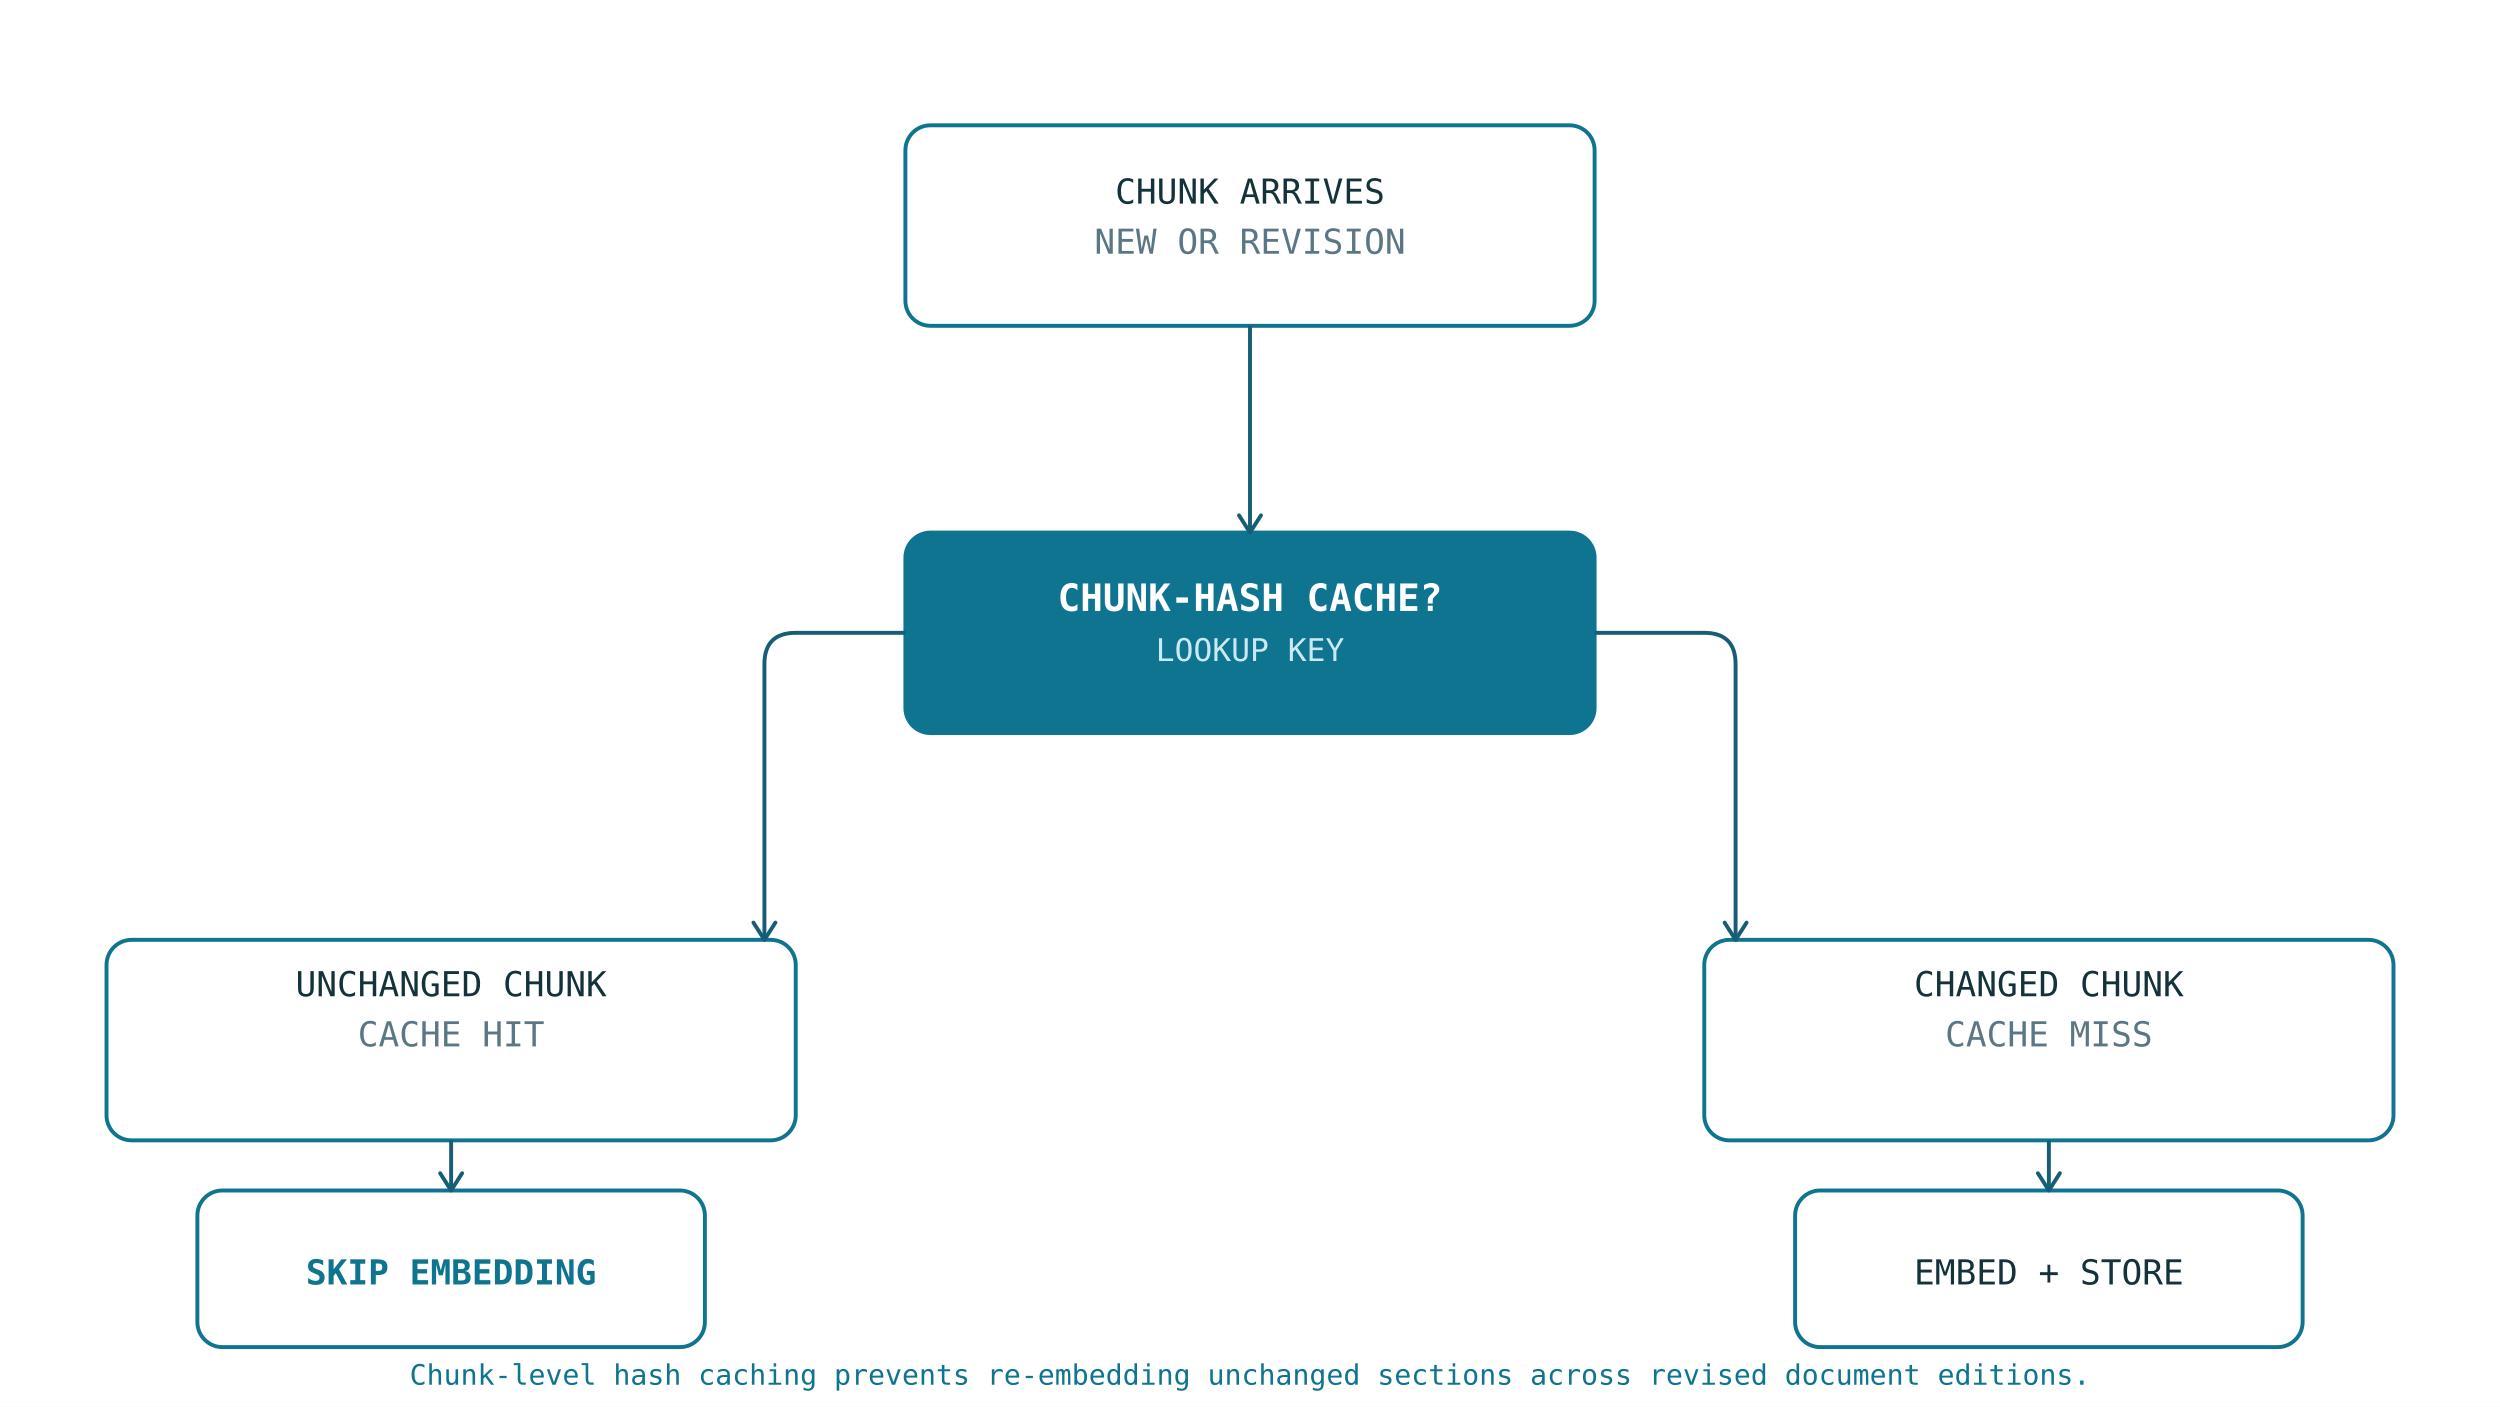
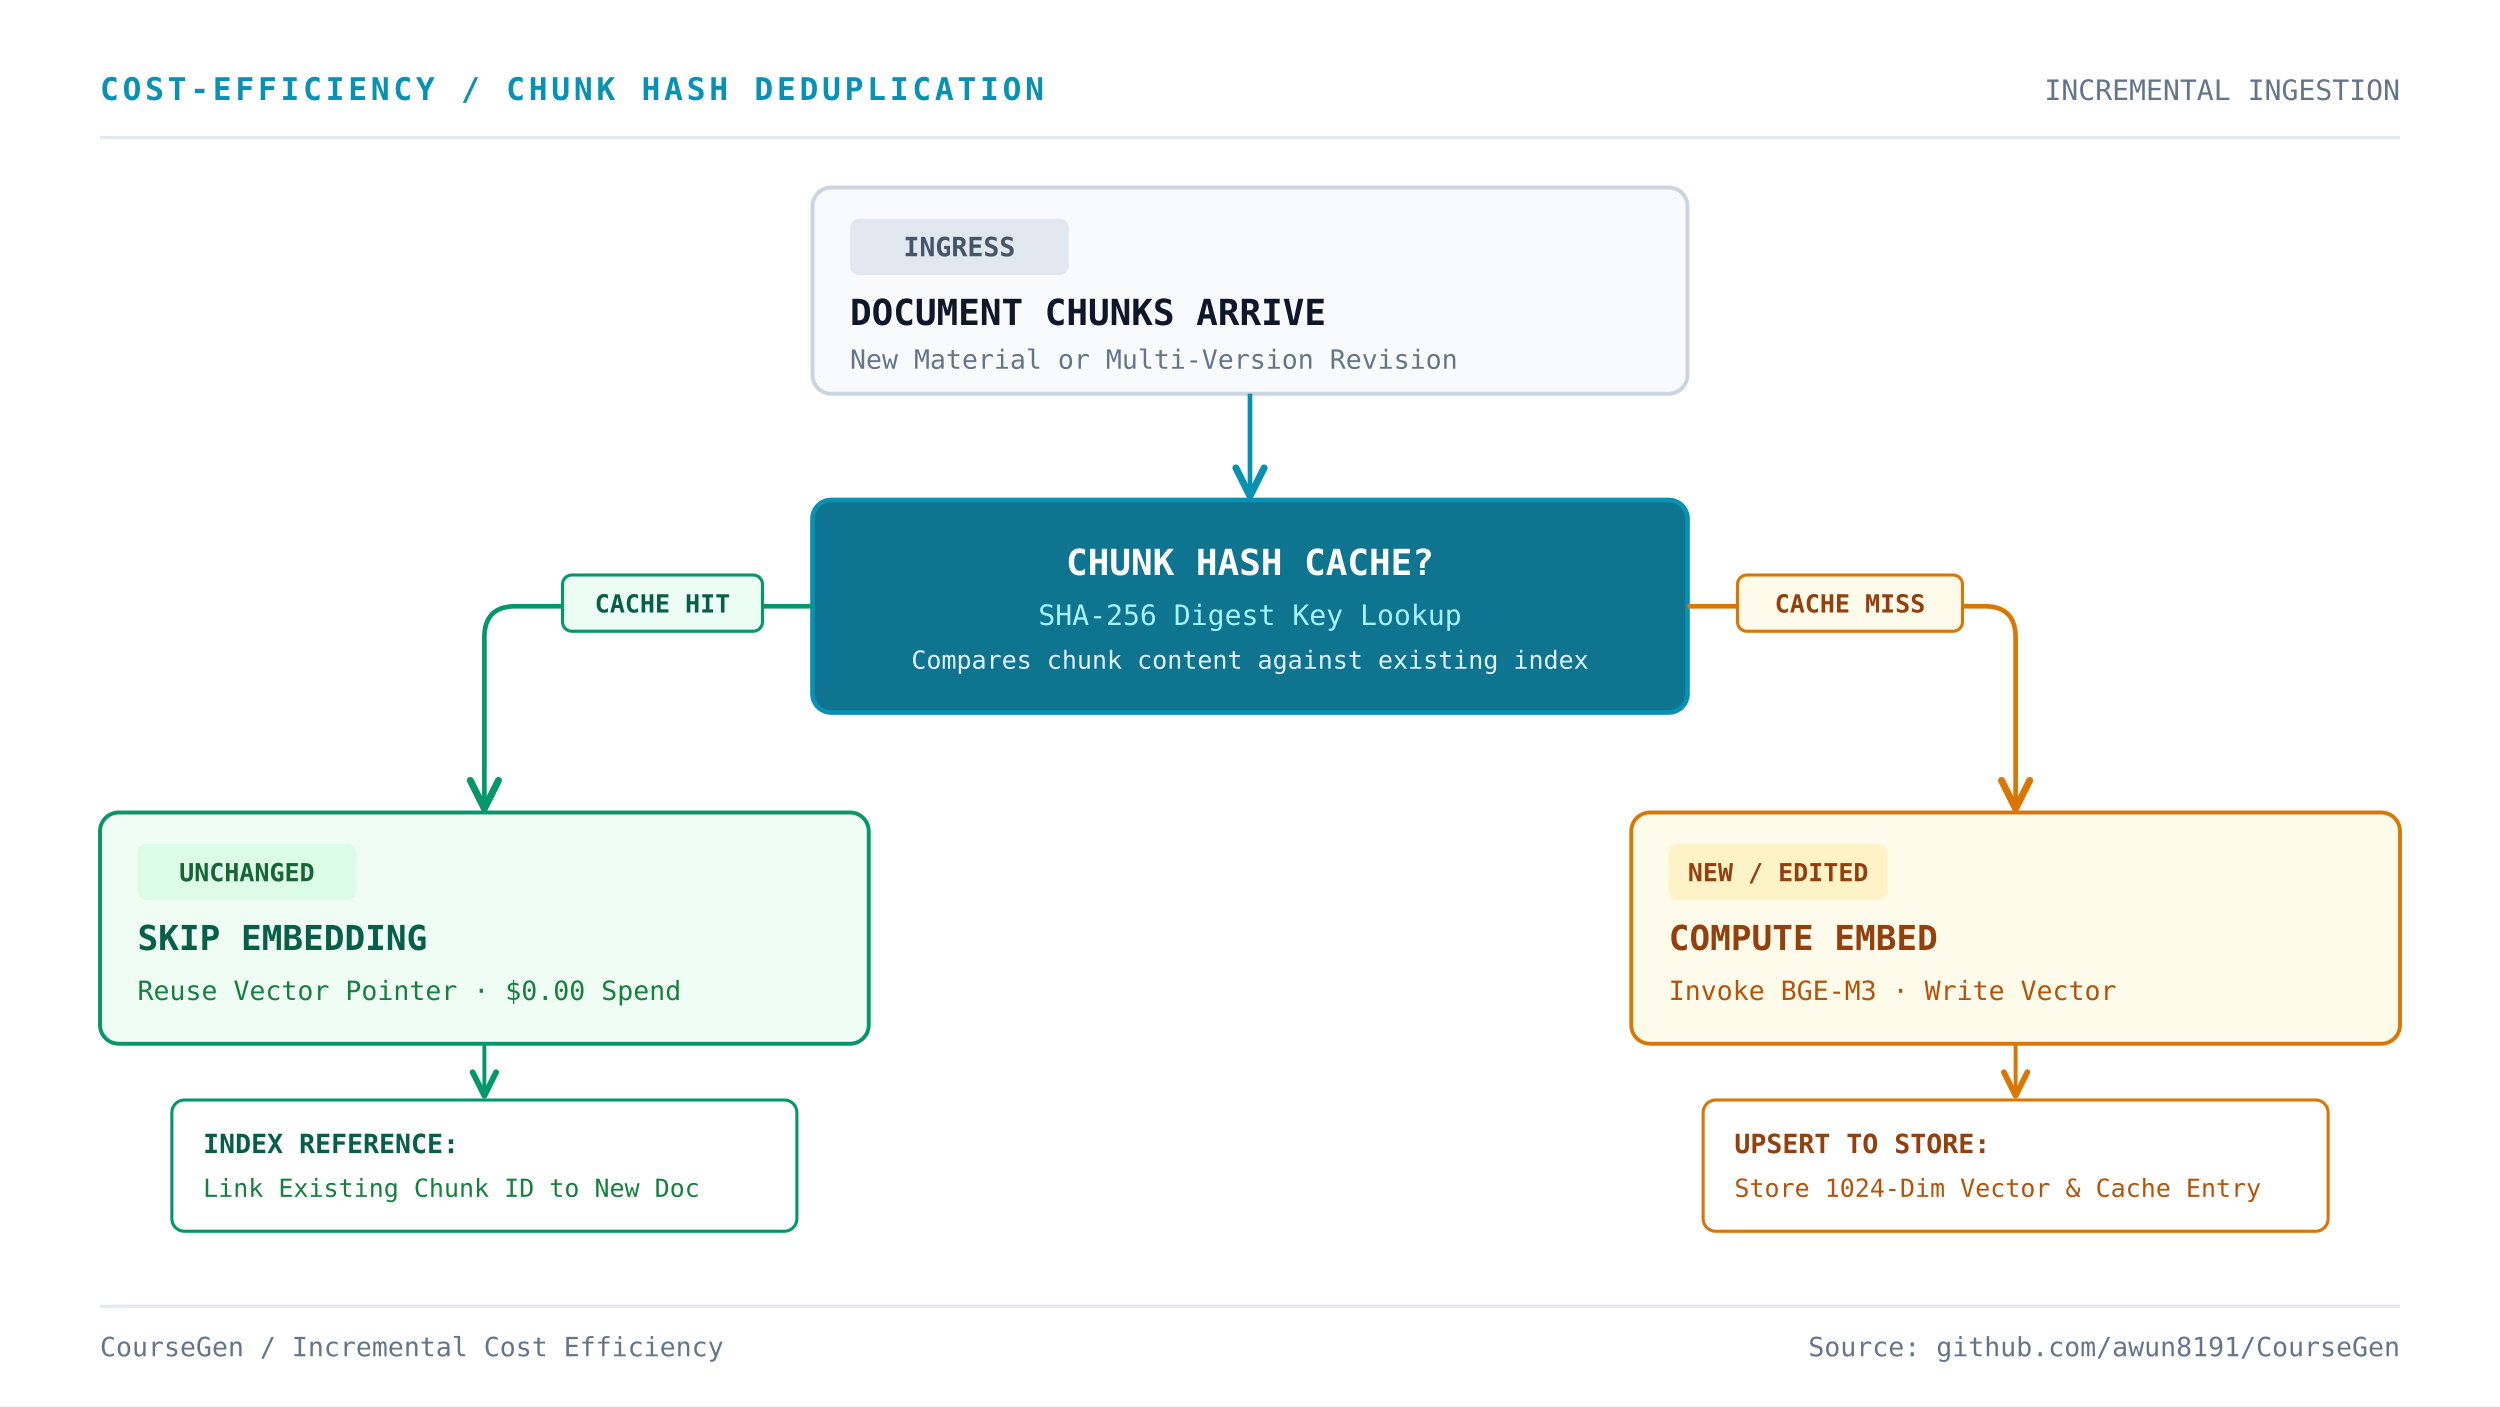
- <svg xmlns="http://www.w3.org/2000/svg" viewBox="0 0 798 449" width="100%" preserveAspectRatio="xMidYMid meet" role="img" font-family="'JetBrains Mono', ui-monospace, SFMono-Regular, Menlo, monospace" style="font-family:'JetBrains Mono',ui-monospace,monospace">
+ <svg xmlns="http://www.w3.org/2000/svg" viewBox="0 0 800 450" width="100%" height="100%" preserveAspectRatio="xMidYMid meet" role="img" font-family="'JetBrains Mono', ui-monospace, Menlo, Consolas, monospace" style="font-family:'JetBrains Mono',ui-monospace,monospace">
  <defs>
-     <marker id="chev" markerWidth="10" markerHeight="10" refX="7" refY="5" orient="auto" markerUnits="userSpaceOnUse">
-       <path d="M1.5 1.5 L7 5 L1.5 8.5" fill="none" stroke="#155e75" stroke-width="1.25" stroke-linecap="round" stroke-linejoin="round" />
+     <marker id="arrow-cyan" markerWidth="9" markerHeight="9" refX="7" refY="4.5" orient="auto">
+       <path d="M1.5 1.5 L7.5 4.5 L1.5 7.5" fill="none" stroke="#0891B2" stroke-width="1.5" stroke-linecap="round" stroke-linejoin="round" />
+     </marker>
+     <marker id="arrow-green" markerWidth="9" markerHeight="9" refX="7" refY="4.5" orient="auto">
+       <path d="M1.5 1.5 L7.5 4.5 L1.5 7.5" fill="none" stroke="#059669" stroke-width="1.5" stroke-linecap="round" stroke-linejoin="round" />
+     </marker>
+     <marker id="arrow-amber" markerWidth="9" markerHeight="9" refX="7" refY="4.5" orient="auto">
+       <path d="M1.5 1.5 L7.5 4.5 L1.5 7.5" fill="none" stroke="#D97706" stroke-width="1.5" stroke-linecap="round" stroke-linejoin="round" />
    </marker>
  </defs>
-   <rect x="0" y="0" width="798" height="449" fill="#FFFFFF" />
-   <rect x="289" y="40" width="220" height="64" rx="8" fill="#FFFFFF" stroke="#0e7490" stroke-width="1.25" />
-   <text x="399.0" y="65.0" font-size="11" fill="#14323a" text-anchor="middle" font-weight="500">CHUNK ARRIVES</text>
-   <text x="399.0" y="81.0" font-size="11" fill="#5b7785" text-anchor="middle">NEW OR REVISION</text>
-   <rect x="289" y="170" width="220" height="64" rx="8" fill="#0e7490" stroke="#0e7490" stroke-width="1.25" />
-   <text x="399.0" y="195.0" font-size="12" fill="#FFFFFF" text-anchor="middle" font-weight="600">CHUNK-HASH CACHE?</text>
-   <text x="399.0" y="211.0" font-size="10" fill="#cbe9f2" text-anchor="middle">LOOKUP KEY</text>
-   <rect x="34" y="300" width="220" height="64" rx="8" fill="#FFFFFF" stroke="#0e7490" stroke-width="1.25" />
-   <text x="144.0" y="318.0" font-size="11" fill="#14323a" text-anchor="middle" font-weight="500">UNCHANGED CHUNK</text>
-   <text x="144.0" y="334.0" font-size="11" fill="#5b7785" text-anchor="middle">CACHE HIT</text>
-   <rect x="63" y="380" width="162" height="50" rx="8" fill="#FFFFFF" stroke="#0e7490" stroke-width="1.25" />
-   <text x="144.0" y="410.0" font-size="11" fill="#0e7490" text-anchor="middle" font-weight="600">SKIP EMBEDDING</text>
-   <rect x="544" y="300" width="220" height="64" rx="8" fill="#FFFFFF" stroke="#0e7490" stroke-width="1.25" />
-   <text x="654.0" y="318.0" font-size="11" fill="#14323a" text-anchor="middle" font-weight="500">CHANGED CHUNK</text>
-   <text x="654.0" y="334.0" font-size="11" fill="#5b7785" text-anchor="middle">CACHE MISS</text>
-   <rect x="573" y="380" width="162" height="50" rx="8" fill="#FFFFFF" stroke="#0e7490" stroke-width="1.25" />
-   <text x="654.0" y="410.0" font-size="11" fill="#14323a" text-anchor="middle" font-weight="500">EMBED + STORE</text>
-   <path d="M399 104 L399 170" fill="none" stroke="#155e75" stroke-width="1.25" marker-end="url(#chev)" />
-   <path d="M289 202 L254 202 Q244 202 244 212 L244 300" fill="none" stroke="#155e75" stroke-width="1.25" marker-end="url(#chev)" />
-   <path d="M509 202 L544 202 Q554 202 554 212 L554 300" fill="none" stroke="#155e75" stroke-width="1.25" marker-end="url(#chev)" />
-   <path d="M144 364 L144 380" fill="none" stroke="#155e75" stroke-width="1.25" marker-end="url(#chev)" />
-   <path d="M654 364 L654 380" fill="none" stroke="#155e75" stroke-width="1.25" marker-end="url(#chev)" />
-   <text x="399" y="442" font-size="9" fill="#0e7490" text-anchor="middle">Chunk-level hash caching prevents re-embedding unchanged sections across revised document editions.</text>
+   <rect x="0" y="0" width="800" height="450" fill="#FFFFFF" />
+   <text x="32" y="32" font-size="10" font-weight="600" fill="#0891B2" letter-spacing="0.12em">COST-EFFICIENCY / CHUNK HASH DEDUPLICATION</text>
+   <text x="768" y="32" font-size="9" font-weight="500" fill="#64748B" text-anchor="end">INCREMENTAL INGESTION</text>
+   <line x1="32" y1="44" x2="768" y2="44" stroke="#E2E8F0" stroke-width="1" />
+   <rect x="260" y="60" width="280" height="66" rx="6" fill="#F8FAFC" stroke="#CBD5E1" stroke-width="1.25" />
+   <rect x="272" y="70" width="70" height="18" rx="3" fill="#E2E8F0" />
+   <text x="307" y="82" font-size="8.5" font-weight="600" fill="#475569" text-anchor="middle">INGRESS</text>
+   <text x="272" y="104" font-size="11.5" font-weight="600" fill="#0F172A">DOCUMENT CHUNKS ARRIVE</text>
+   <text x="272" y="118" font-size="8.5" fill="#64748B">New Material or Multi-Version Revision</text>
+   <path d="M400 126 L400 158" fill="none" stroke="#0891B2" stroke-width="1.5" marker-end="url(#arrow-cyan)" />
+   <rect x="260" y="160" width="280" height="68" rx="6" fill="#0E7490" stroke="#0891B2" stroke-width="1.5" />
+   <text x="400" y="184" font-size="11.5" font-weight="600" fill="#FFFFFF" text-anchor="middle">CHUNK HASH CACHE?</text>
+   <text x="400" y="200" font-size="9" fill="#A5F3FC" text-anchor="middle">SHA-256 Digest Key Lookup</text>
+   <text x="400" y="214" font-size="8" fill="#E0F2FE" text-anchor="middle">Compares chunk content against existing index</text>
+   <path d="M260 194 L165 194 Q155 194 155 204 L155 258" fill="none" stroke="#059669" stroke-width="1.5" marker-end="url(#arrow-green)" />
+   <rect x="180" y="184" width="64" height="18" rx="3" fill="#ECFDF5" stroke="#059669" stroke-width="1" />
+   <text x="212" y="196" font-size="8" font-weight="600" fill="#065F46" text-anchor="middle">CACHE HIT</text>
+   <rect x="32" y="260" width="246" height="74" rx="6" fill="#F0FDF4" stroke="#059669" stroke-width="1.25" />
+   <rect x="44" y="270" width="70" height="18" rx="3" fill="#DCFCE7" />
+   <text x="79" y="282" font-size="8" font-weight="600" fill="#166534" text-anchor="middle">UNCHANGED</text>
+   <text x="44" y="304" font-size="11" font-weight="600" fill="#065F46">SKIP EMBEDDING</text>
+   <text x="44" y="320" font-size="8.5" fill="#15803D">Reuse Vector Pointer · $0.00 Spend</text>
+   <path d="M155 334 L155 350" fill="none" stroke="#059669" stroke-width="1.25" marker-end="url(#arrow-green)" />
+   <rect x="55" y="352" width="200" height="42" rx="4" fill="#FFFFFF" stroke="#059669" stroke-width="1" />
+   <text x="65" y="369" font-size="8.5" font-weight="600" fill="#065F46">INDEX REFERENCE:</text>
+   <text x="65" y="383" font-size="8" fill="#15803D">Link Existing Chunk ID to New Doc</text>
+   <path d="M540 194 L635 194 Q645 194 645 204 L645 258" fill="none" stroke="#D97706" stroke-width="1.5" marker-end="url(#arrow-amber)" />
+   <rect x="556" y="184" width="72" height="18" rx="3" fill="#FFFBEB" stroke="#D97706" stroke-width="1" />
+   <text x="592" y="196" font-size="8" font-weight="600" fill="#92400E" text-anchor="middle">CACHE MISS</text>
+   <rect x="522" y="260" width="246" height="74" rx="6" fill="#FFFBEB" stroke="#D97706" stroke-width="1.25" />
+   <rect x="534" y="270" width="70" height="18" rx="3" fill="#FEF3C7" />
+   <text x="569" y="282" font-size="8" font-weight="600" fill="#92400E" text-anchor="middle">NEW / EDITED</text>
+   <text x="534" y="304" font-size="11" font-weight="600" fill="#92400E">COMPUTE EMBED</text>
+   <text x="534" y="320" font-size="8.5" fill="#B45309">Invoke BGE-M3 · Write Vector</text>
+   <path d="M645 334 L645 350" fill="none" stroke="#D97706" stroke-width="1.25" marker-end="url(#arrow-amber)" />
+   <rect x="545" y="352" width="200" height="42" rx="4" fill="#FFFFFF" stroke="#D97706" stroke-width="1" />
+   <text x="555" y="369" font-size="8.5" font-weight="600" fill="#92400E">UPSERT TO STORE:</text>
+   <text x="555" y="383" font-size="8" fill="#B45309">Store 1024-Dim Vector &amp; Cache Entry</text>
+   <line x1="32" y1="418" x2="768" y2="418" stroke="#E2E8F0" stroke-width="1" />
+   <text x="32" y="434" font-size="8.5" fill="#64748B">CourseGen / Incremental Cost Efficiency</text>
+   <text x="768" y="434" font-size="8.5" fill="#64748B" text-anchor="end">Source: github.com/awun8191/CourseGen</text>
</svg>
